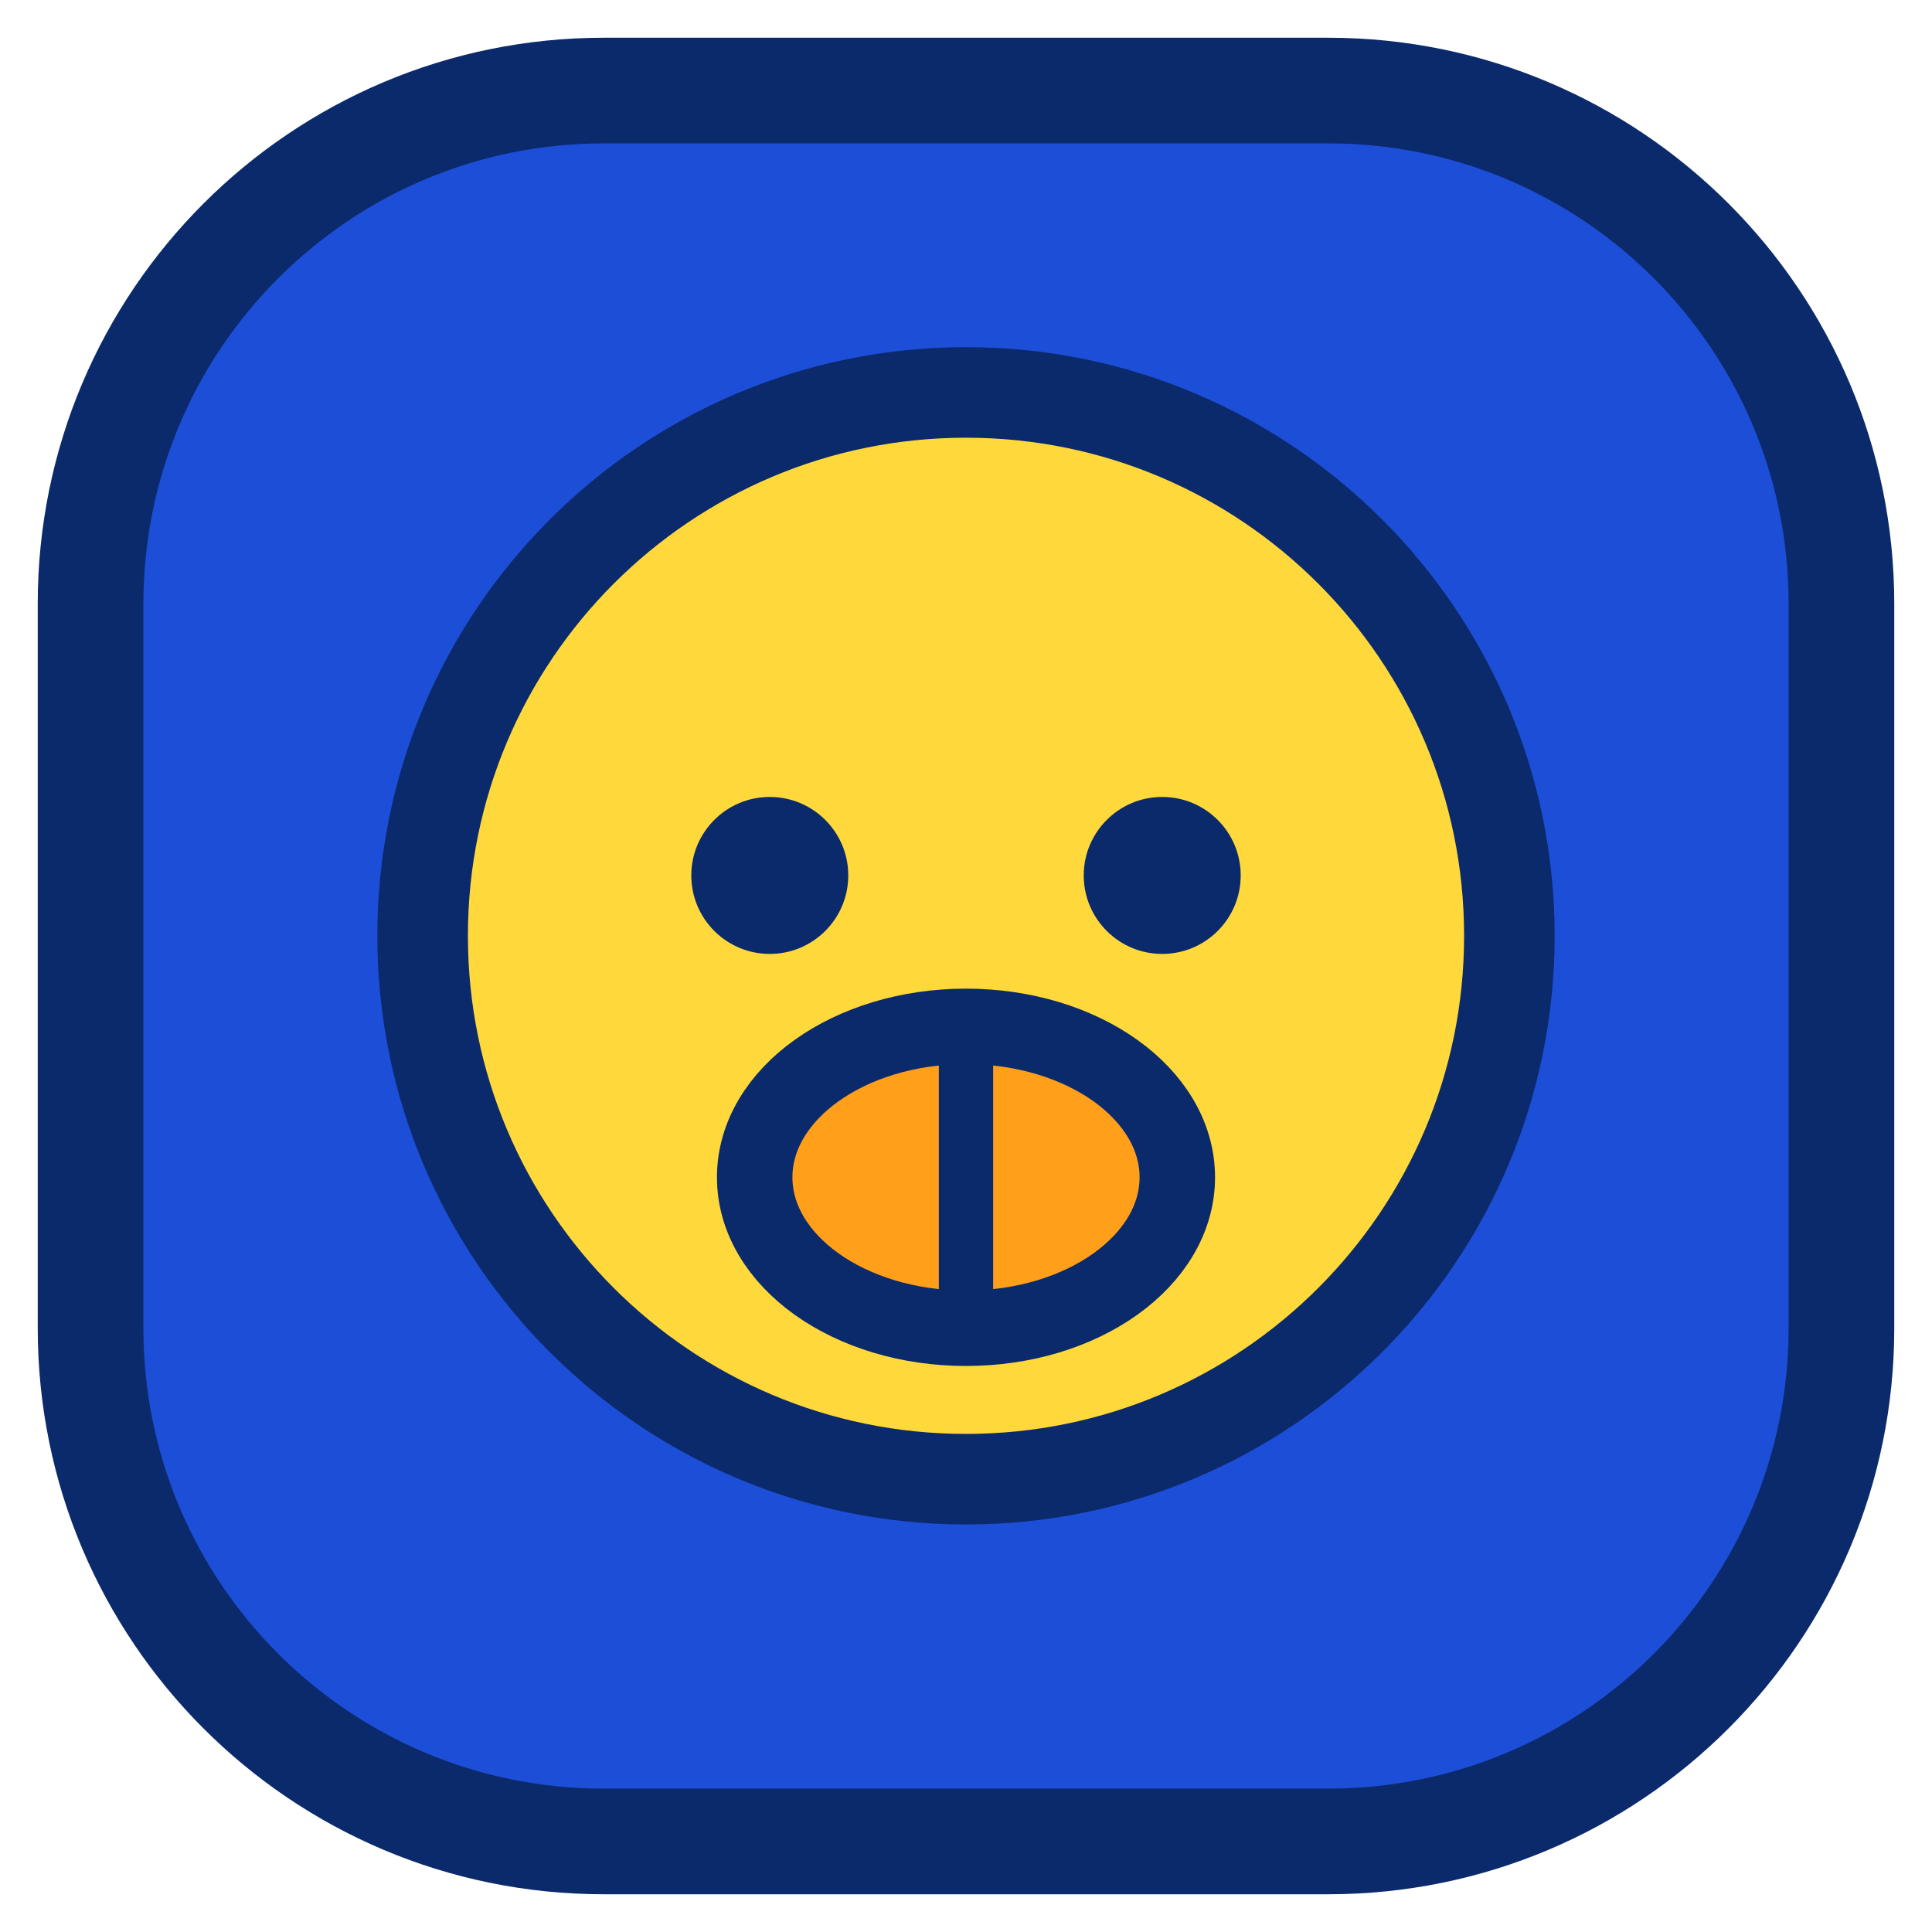
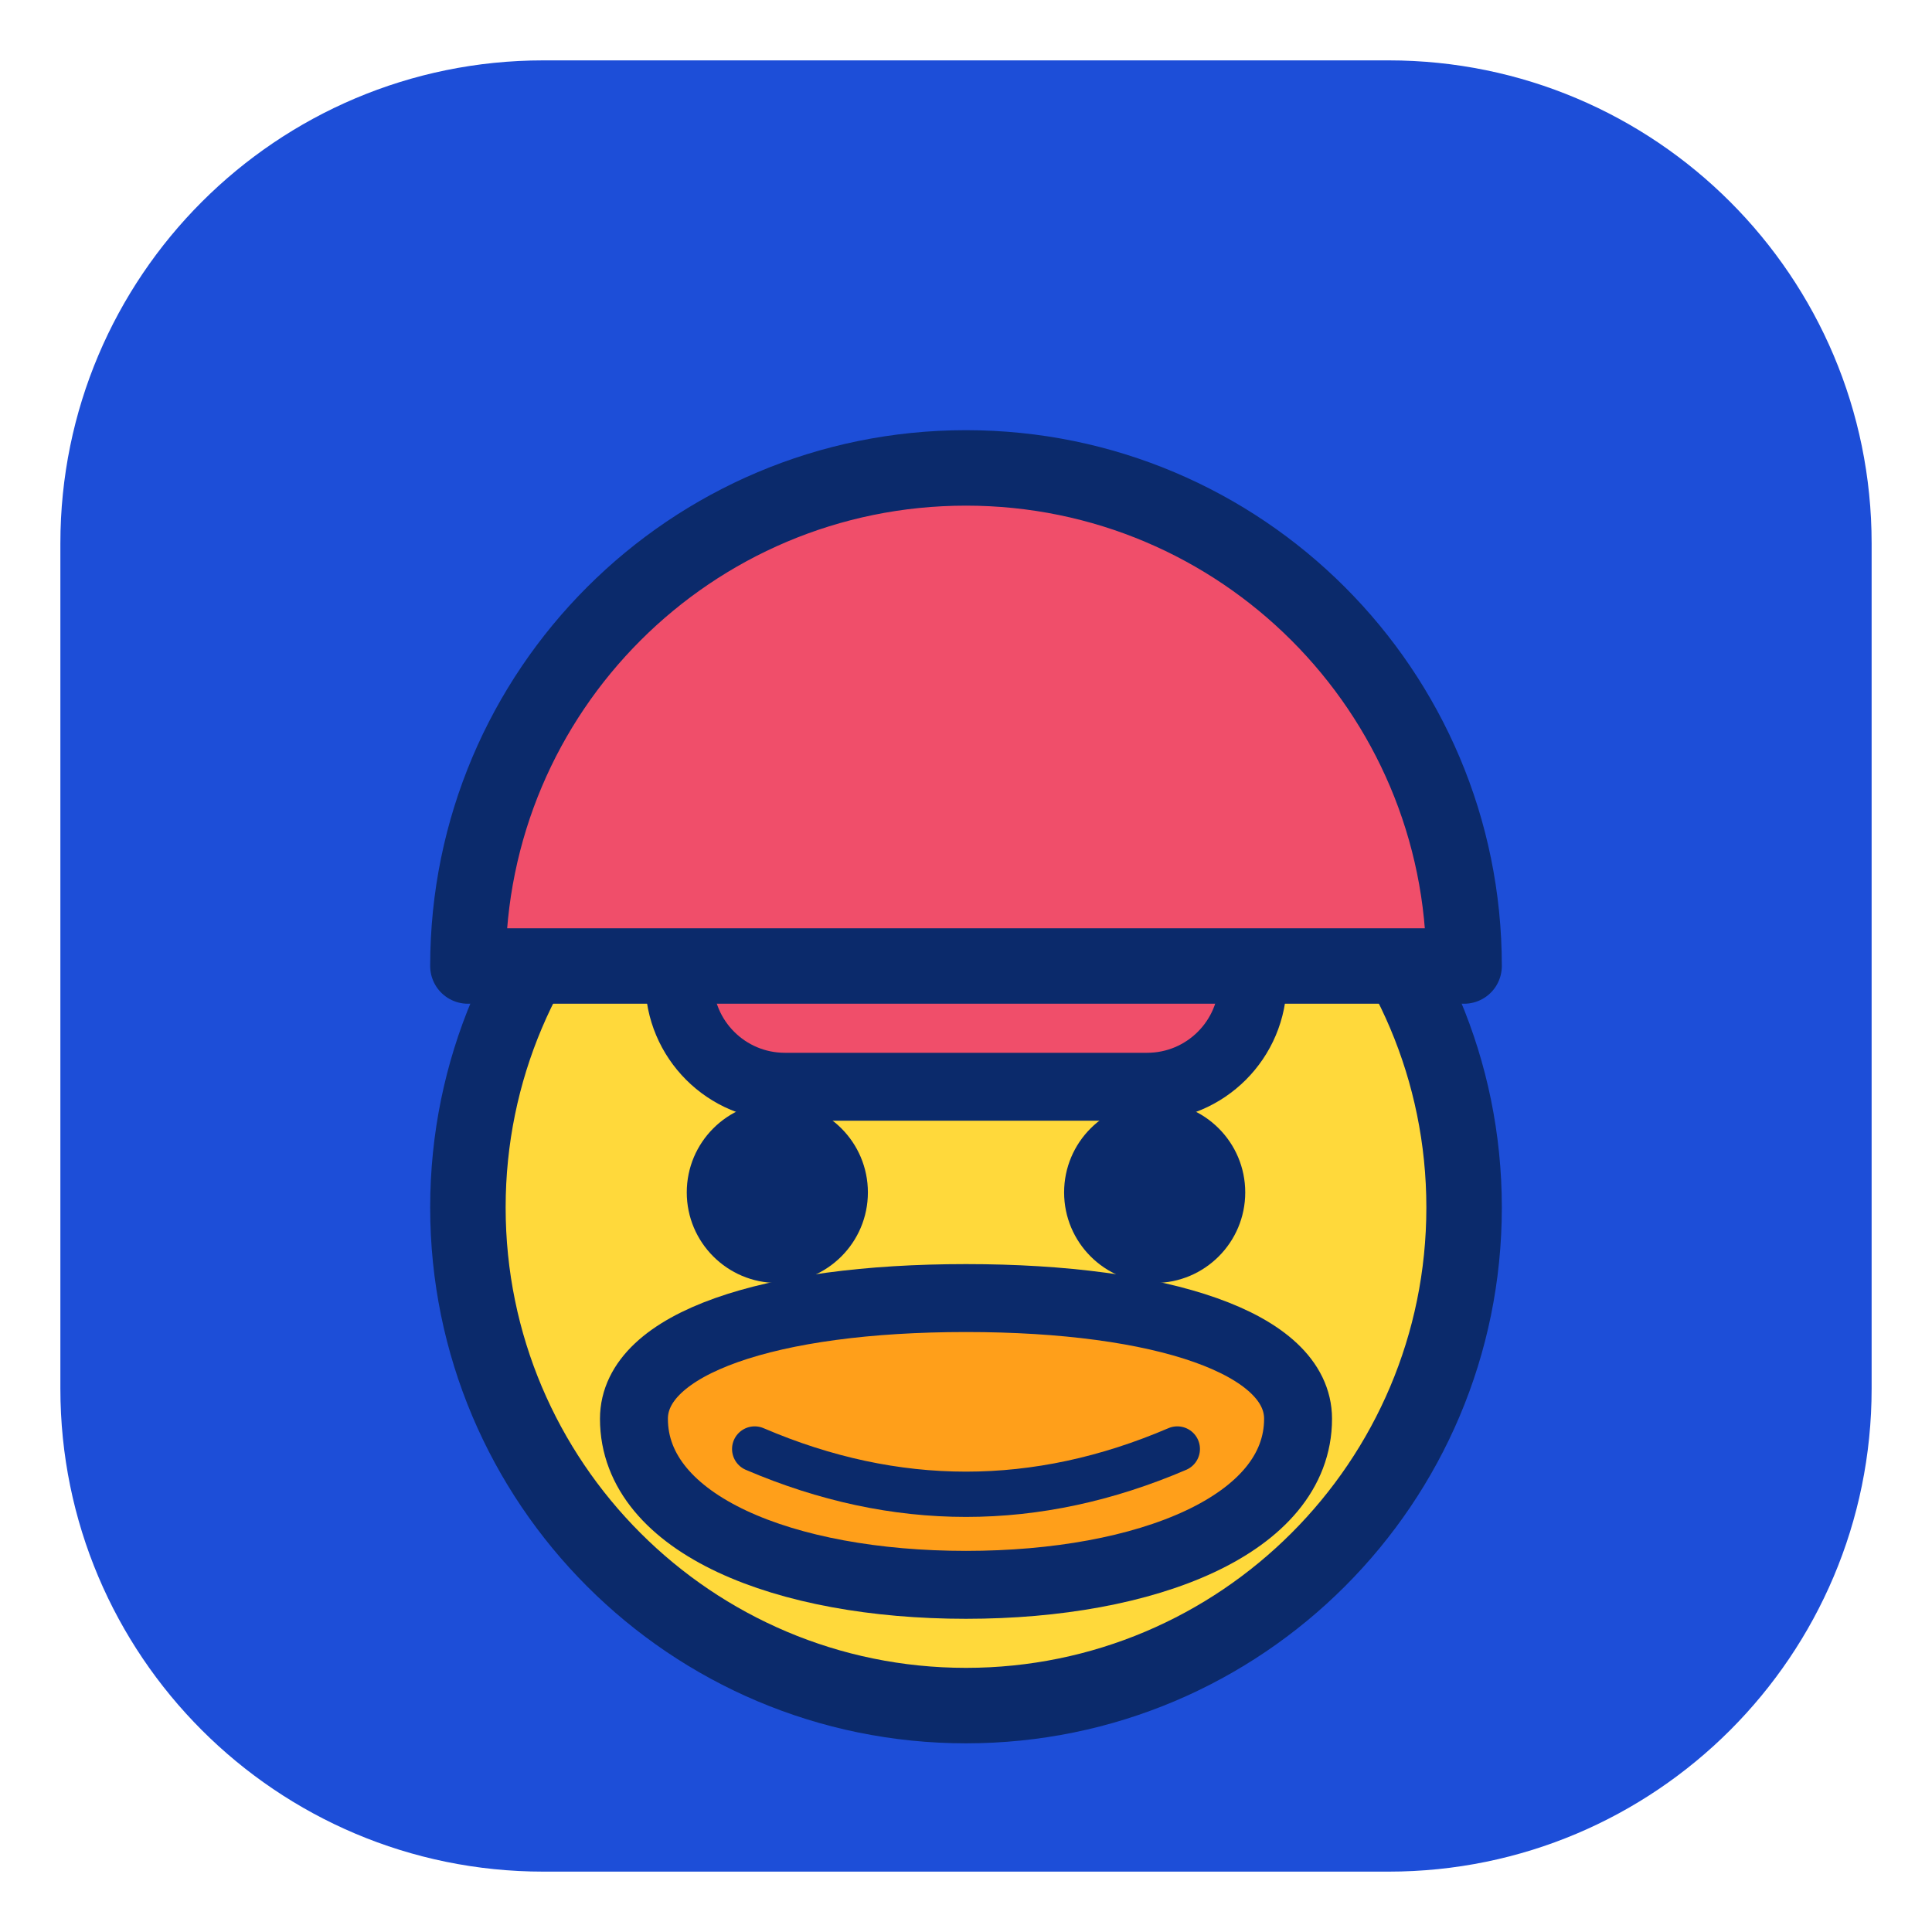
- <svg xmlns="http://www.w3.org/2000/svg" viewBox="0 0 64 64">
-   <rect x="3" y="3" width="58" height="58" rx="17" fill="#1d4ed8" stroke="#0b2a6b" stroke-width="3.5" />
-   <circle cx="32" cy="31" r="18" fill="#ffd93b" stroke="#0b2a6b" stroke-width="3" />
-   <circle cx="25.5" cy="29" r="2.6" fill="#0b2a6b" />
-   <circle cx="38.5" cy="29" r="2.6" fill="#0b2a6b" />
-   <ellipse cx="32" cy="39" rx="7" ry="5" fill="#ff9f1a" stroke="#0b2a6b" stroke-width="2.5" />
-   <line x1="32" y1="34.5" x2="32" y2="43.5" stroke="#0b2a6b" stroke-width="1.8" />
+ <svg xmlns="http://www.w3.org/2000/svg" viewBox="0 0 256 256">
+   <rect x="8" y="8" width="240" height="240" rx="64" fill="#1d4ed8" />
+   <circle cx="128" cy="160" r="66" fill="#ffd93b" stroke="#0b2a6b" stroke-width="10" />
+   <rect x="90" y="116" width="76" height="28" rx="14" fill="#f04e6a" stroke="#0b2a6b" stroke-width="9" />
+   <path d="M 62 128 A 66 66 0 0 1 194 128 Z" fill="#f04e6a" stroke="#0b2a6b" stroke-width="10" stroke-linejoin="round" />
+   <circle cx="103" cy="158" r="12" fill="#0b2a6b" />
+   <circle cx="153" cy="158" r="12" fill="#0b2a6b" />
+   <path d="M 84 188 C 84 178 102 172 128 172 C 154 172 172 178 172 188 C 172 202 152 210 128 210 C 104 210 84 202 84 188 Z" fill="#ff9f1a" stroke="#0b2a6b" stroke-width="9" stroke-linejoin="round" />
+   <path d="M 100 192 Q 128 204 156 192" fill="none" stroke="#0b2a6b" stroke-width="6" stroke-linecap="round" />
</svg>
